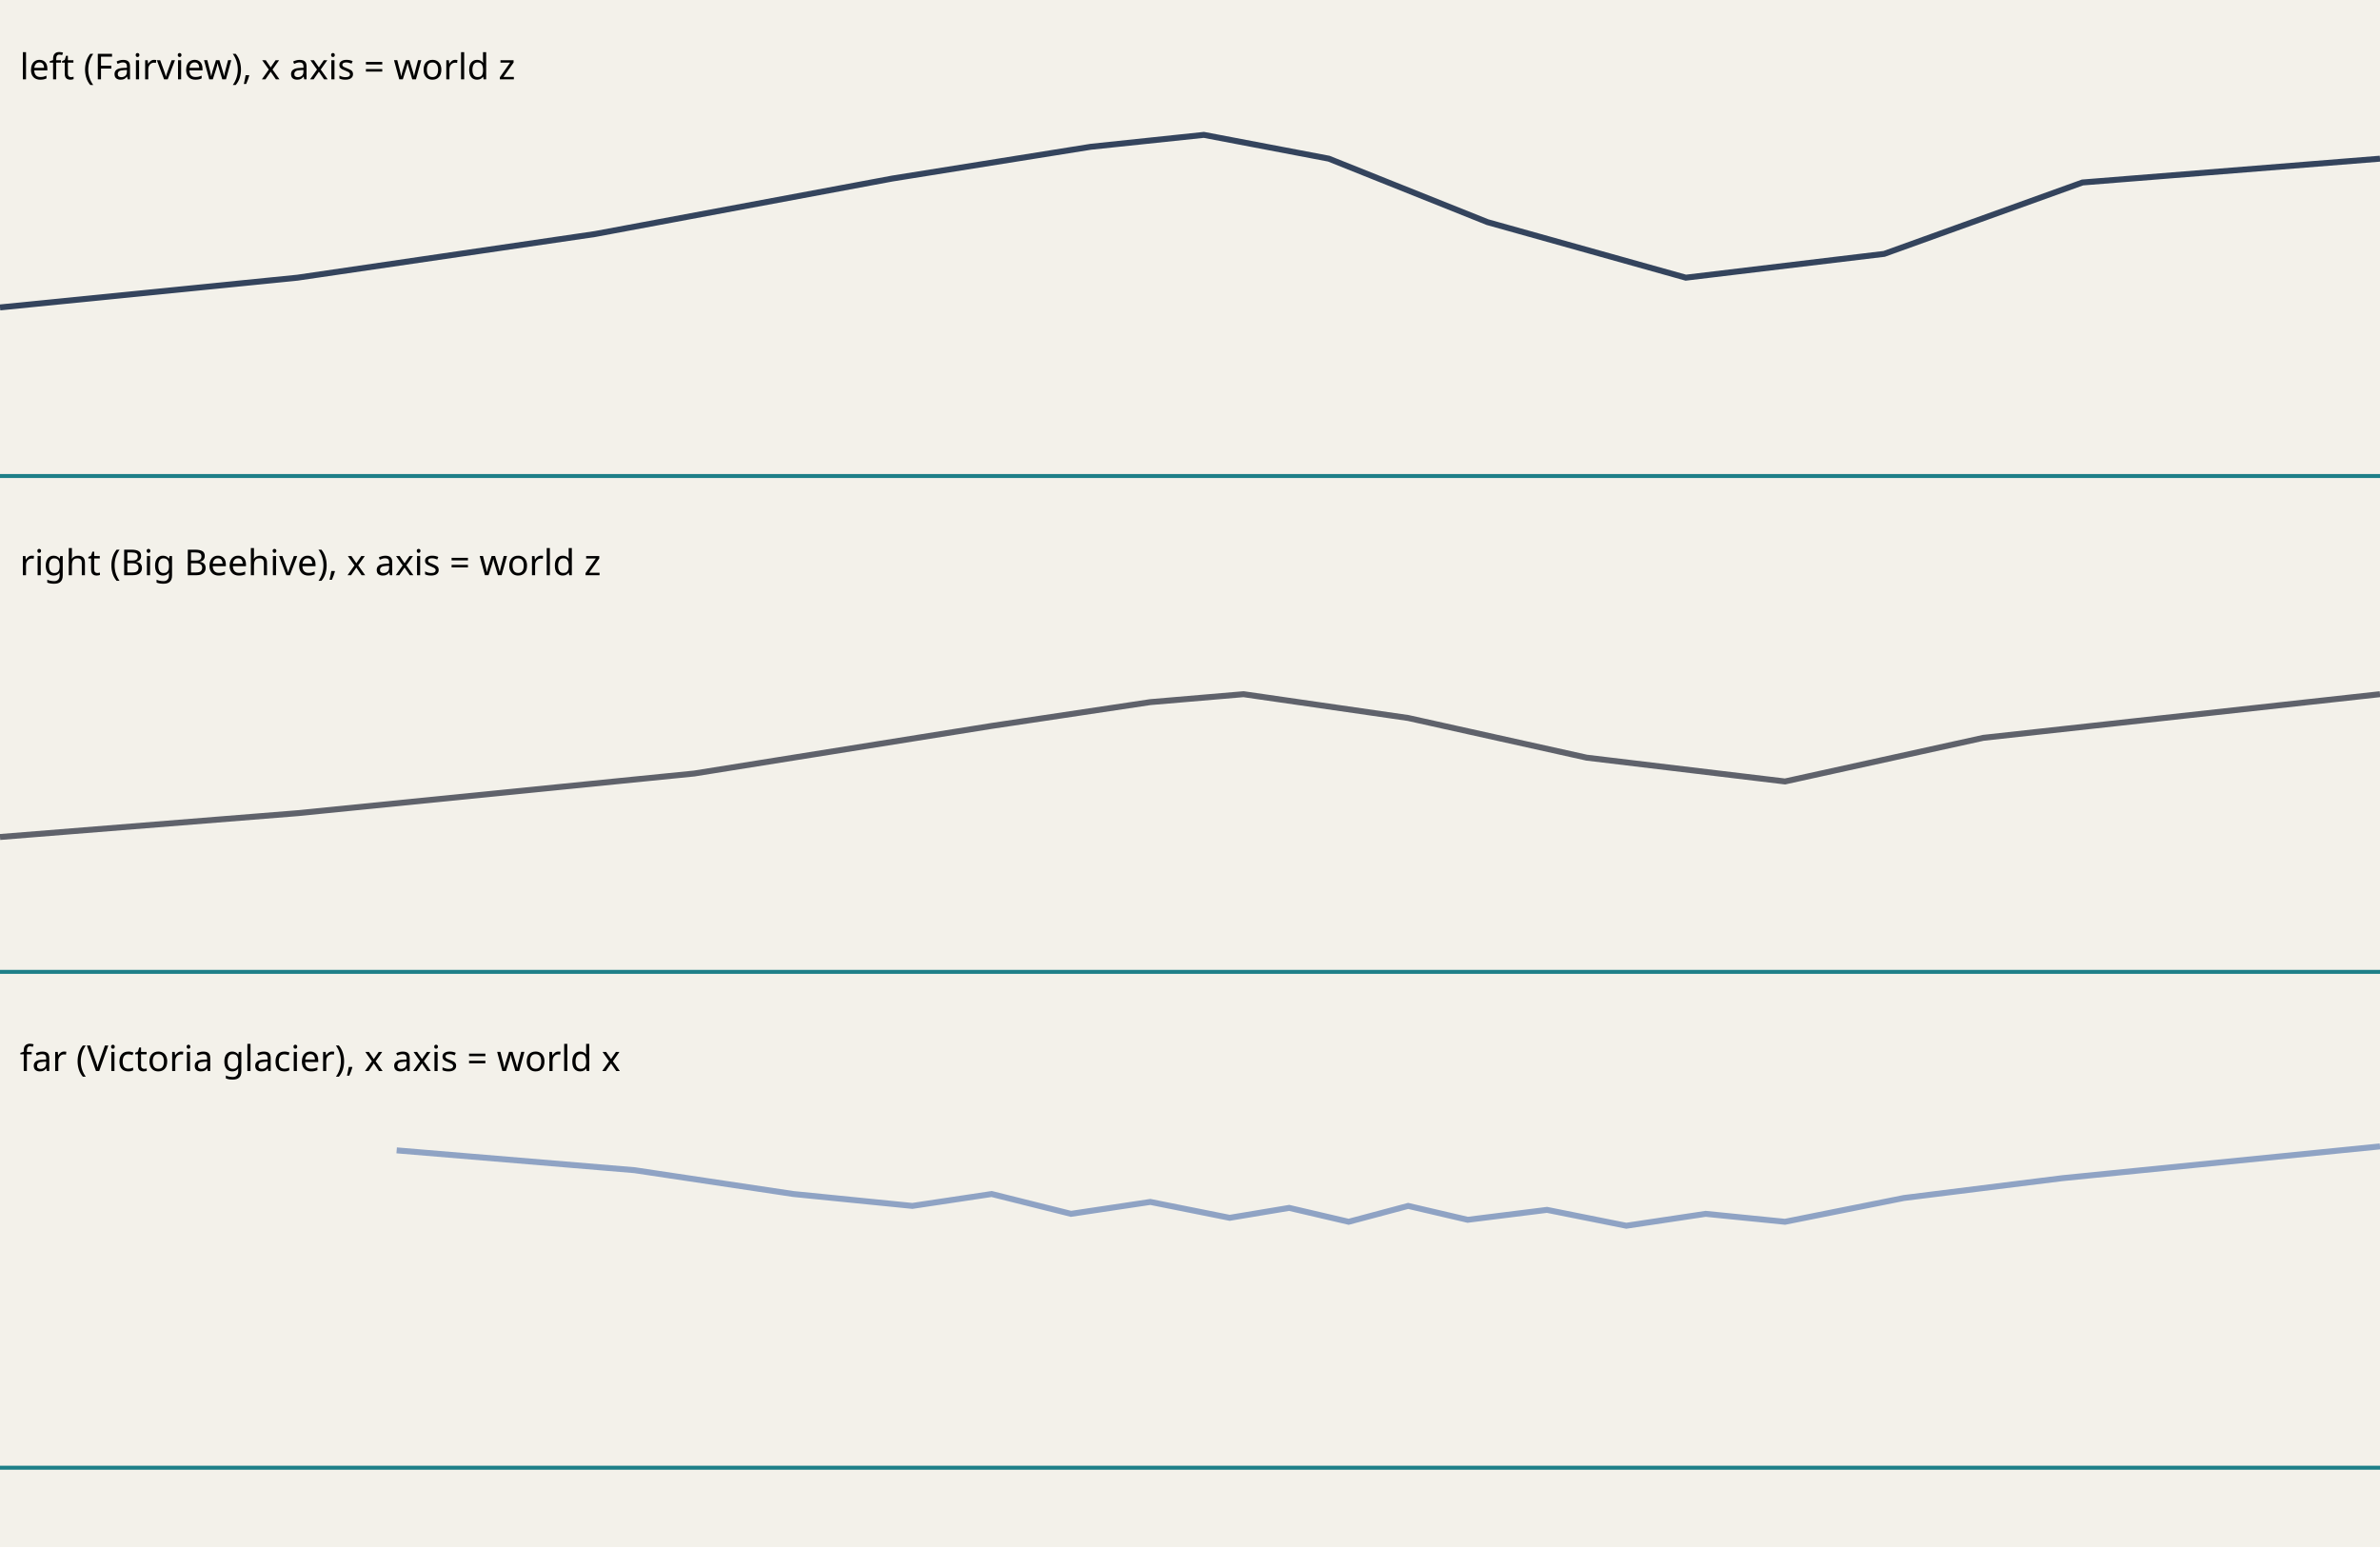
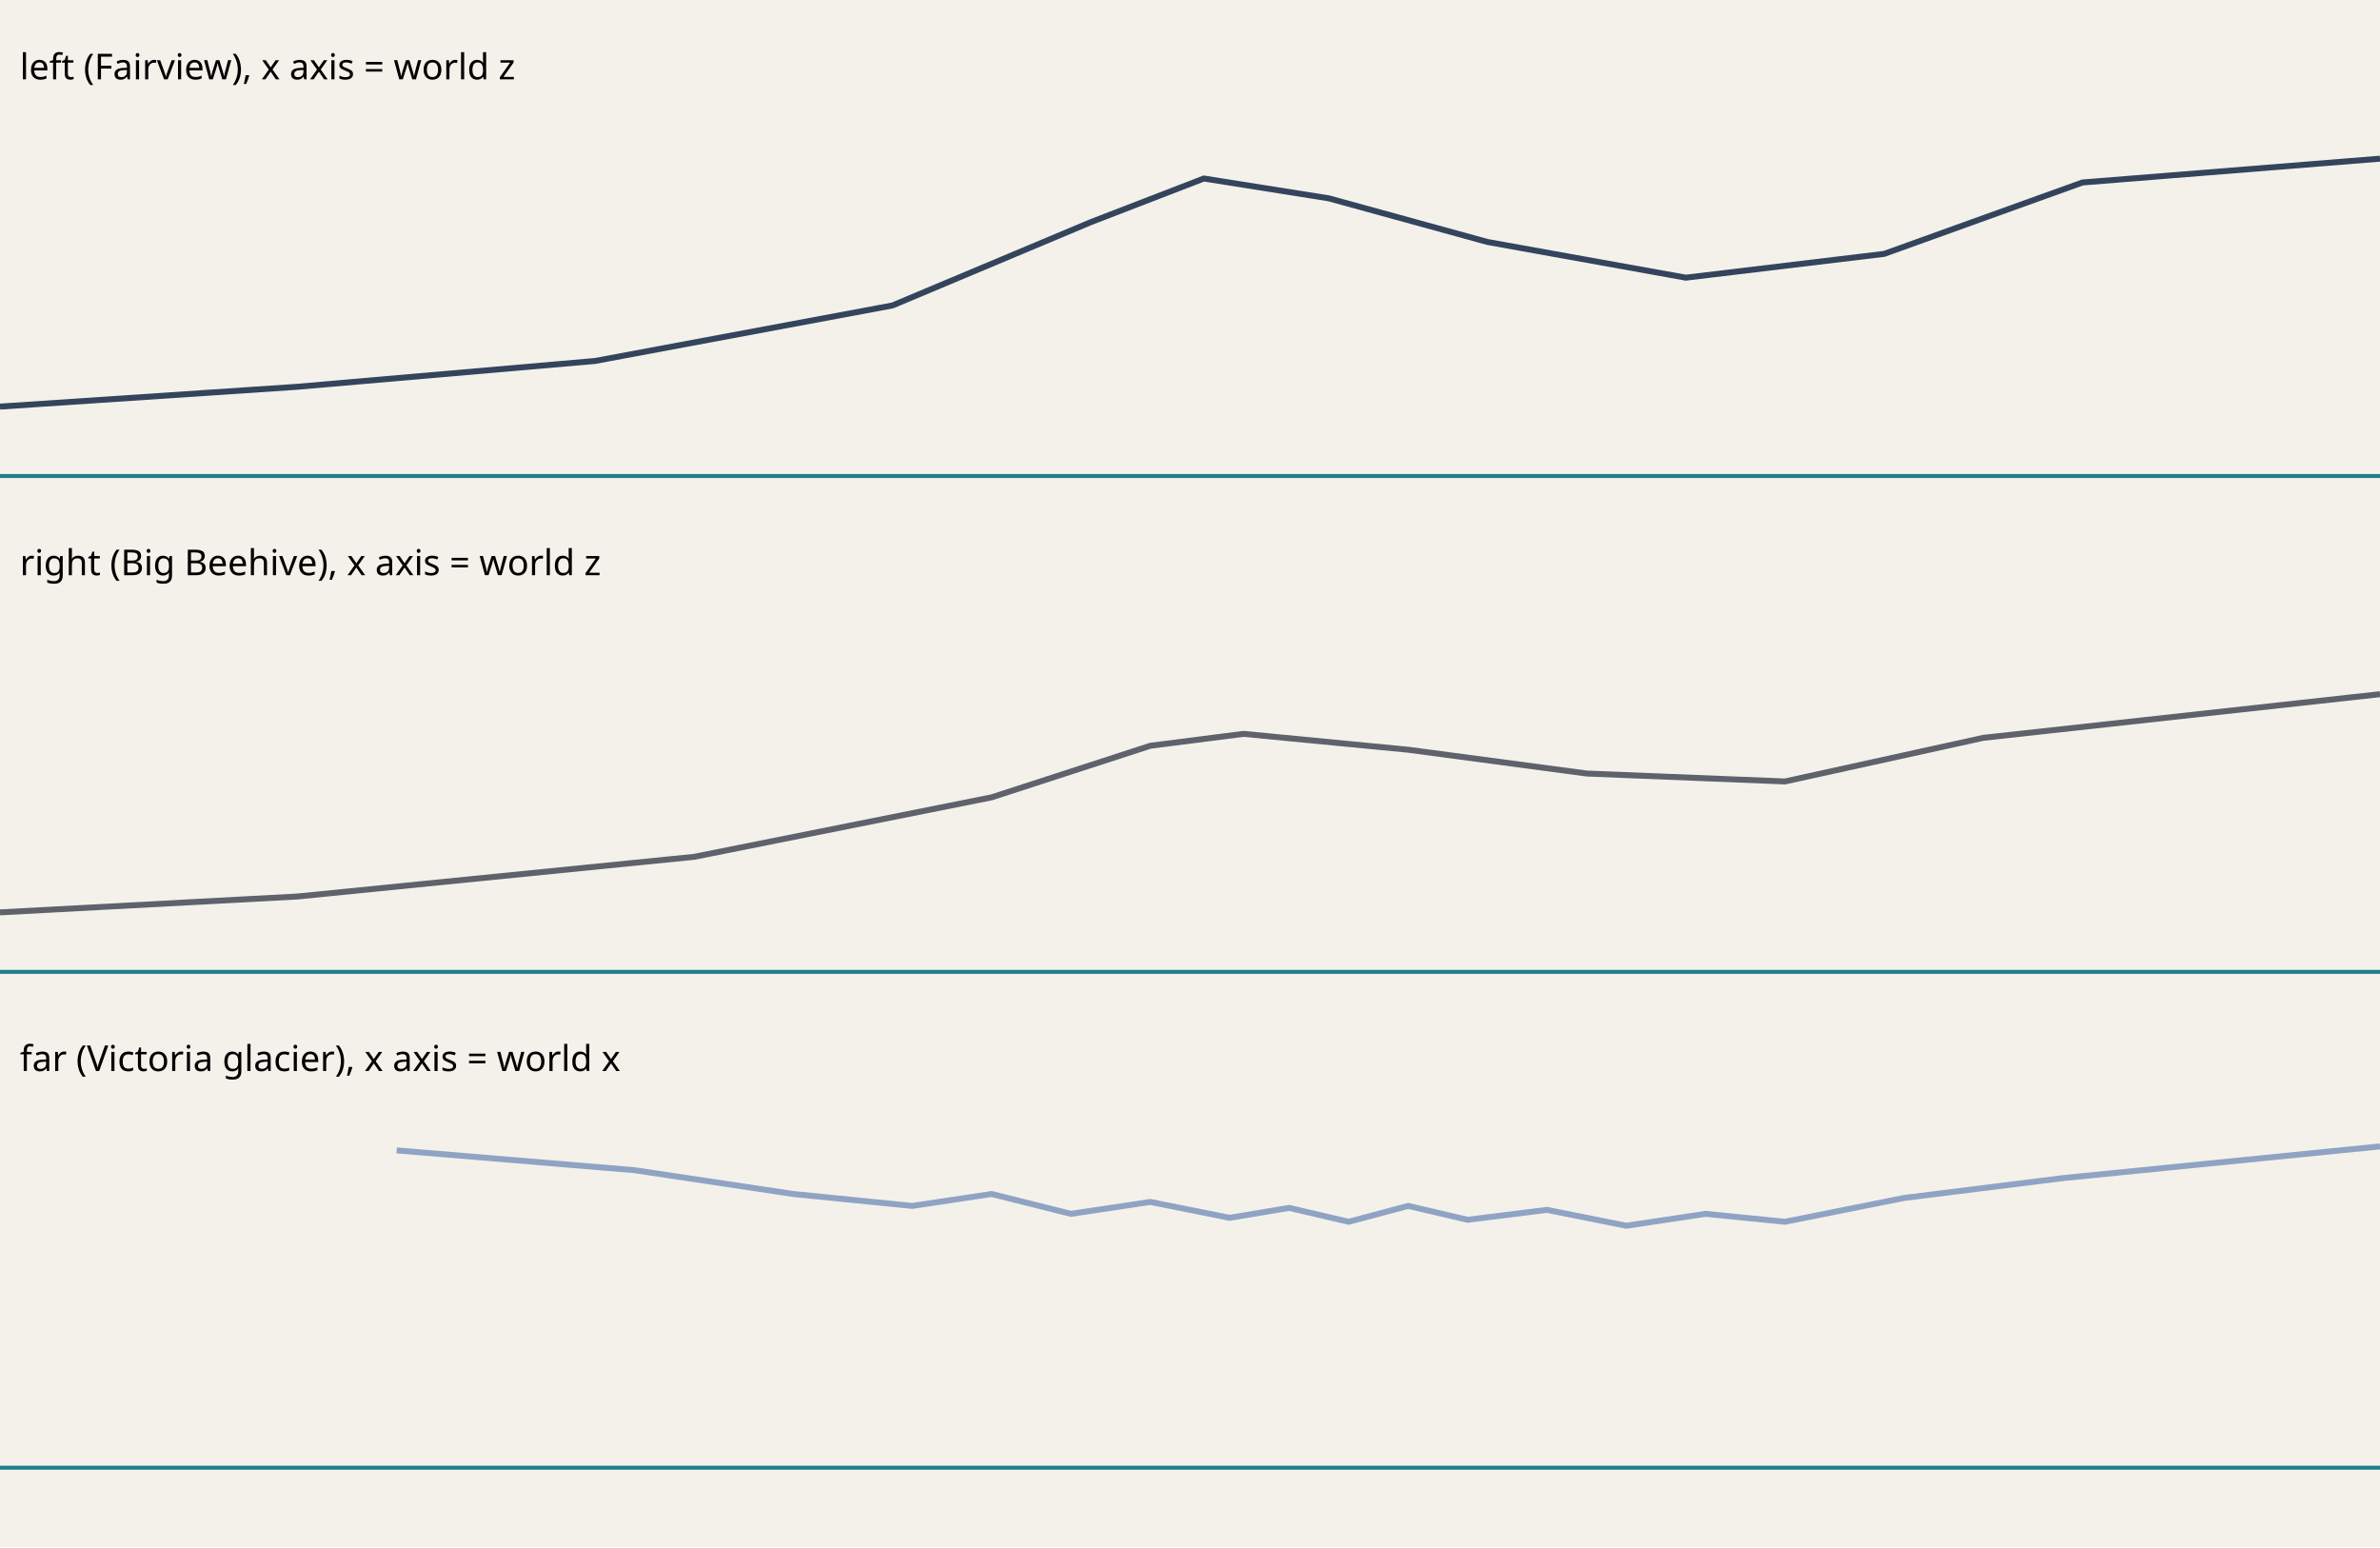
<svg xmlns="http://www.w3.org/2000/svg" width="1200" height="780" viewBox="-150 -10 1200 780">
  <rect class="guide" x="-150" y="-10" width="1200" height="780" fill="#f3f1ea" />
  <g transform="translate(0, 230)">
    <line class="guide" x1="-150" y1="0" x2="1050" y2="0" stroke="#1d7f88" stroke-width="2" />
    <text class="guide" x="-140" y="-200" font-family="sans-serif" font-size="18">left (Fairview), x axis = world z</text>
-     <polyline id="profile-left" data-axis="z" fill="none" stroke="#34445d" stroke-width="3" points="-150,-85 0,-100 150,-122 300,-150 400,-166 457,-172 520,-160 600,-128                       700,-100 800,-112 900,-148 1050,-160" />
+     <polyline id="profile-left" data-axis="z" fill="none" stroke="#34445d" stroke-width="3" points="-150,-35 0,-45 150,-58 300,-86 400,-128 457,-150 520,-140 600,-118                       700,-100 800,-112 900,-148 1050,-160" />
  </g>
  <g transform="translate(0, 480)">
    <line class="guide" x1="-150" y1="0" x2="1050" y2="0" stroke="#1d7f88" stroke-width="2" />
    <text class="guide" x="-140" y="-200" font-family="sans-serif" font-size="18">right (Big Beehive), x axis = world z</text>
-     <polyline id="profile-right" data-axis="z" fill="none" stroke="#5f626b" stroke-width="3" points="-150,-68 0,-80 200,-100 350,-124 430,-136 477,-140 560,-128 650,-108                       750,-96 850,-118 1050,-140" />
+     <polyline id="profile-right" data-axis="z" fill="none" stroke="#5f626b" stroke-width="3" points="-150,-30 0,-38 200,-58 350,-88 430,-114 477,-120 560,-112 650,-100                       750,-96 850,-118 1050,-140" />
  </g>
  <g transform="translate(550, 730)">
    <line class="guide" x1="-700" y1="0" x2="500" y2="0" stroke="#1d7f88" stroke-width="2" />
    <text class="guide" x="-690" y="-200" font-family="sans-serif" font-size="18">far (Victoria glacier), x axis = world x</text>
    <polyline id="profile-far" data-axis="x" fill="none" stroke="#8fa3c4" stroke-width="3" points="-500,-160 -380,-150 -300,-138 -240,-132 -200,-138 -160,-128 -120,-134                       -80,-126 -50,-131 -20,-124 10,-132 40,-125 80,-130 120,-122 160,-128                       200,-124 260,-136 340,-146 500,-162" />
  </g>
</svg>
